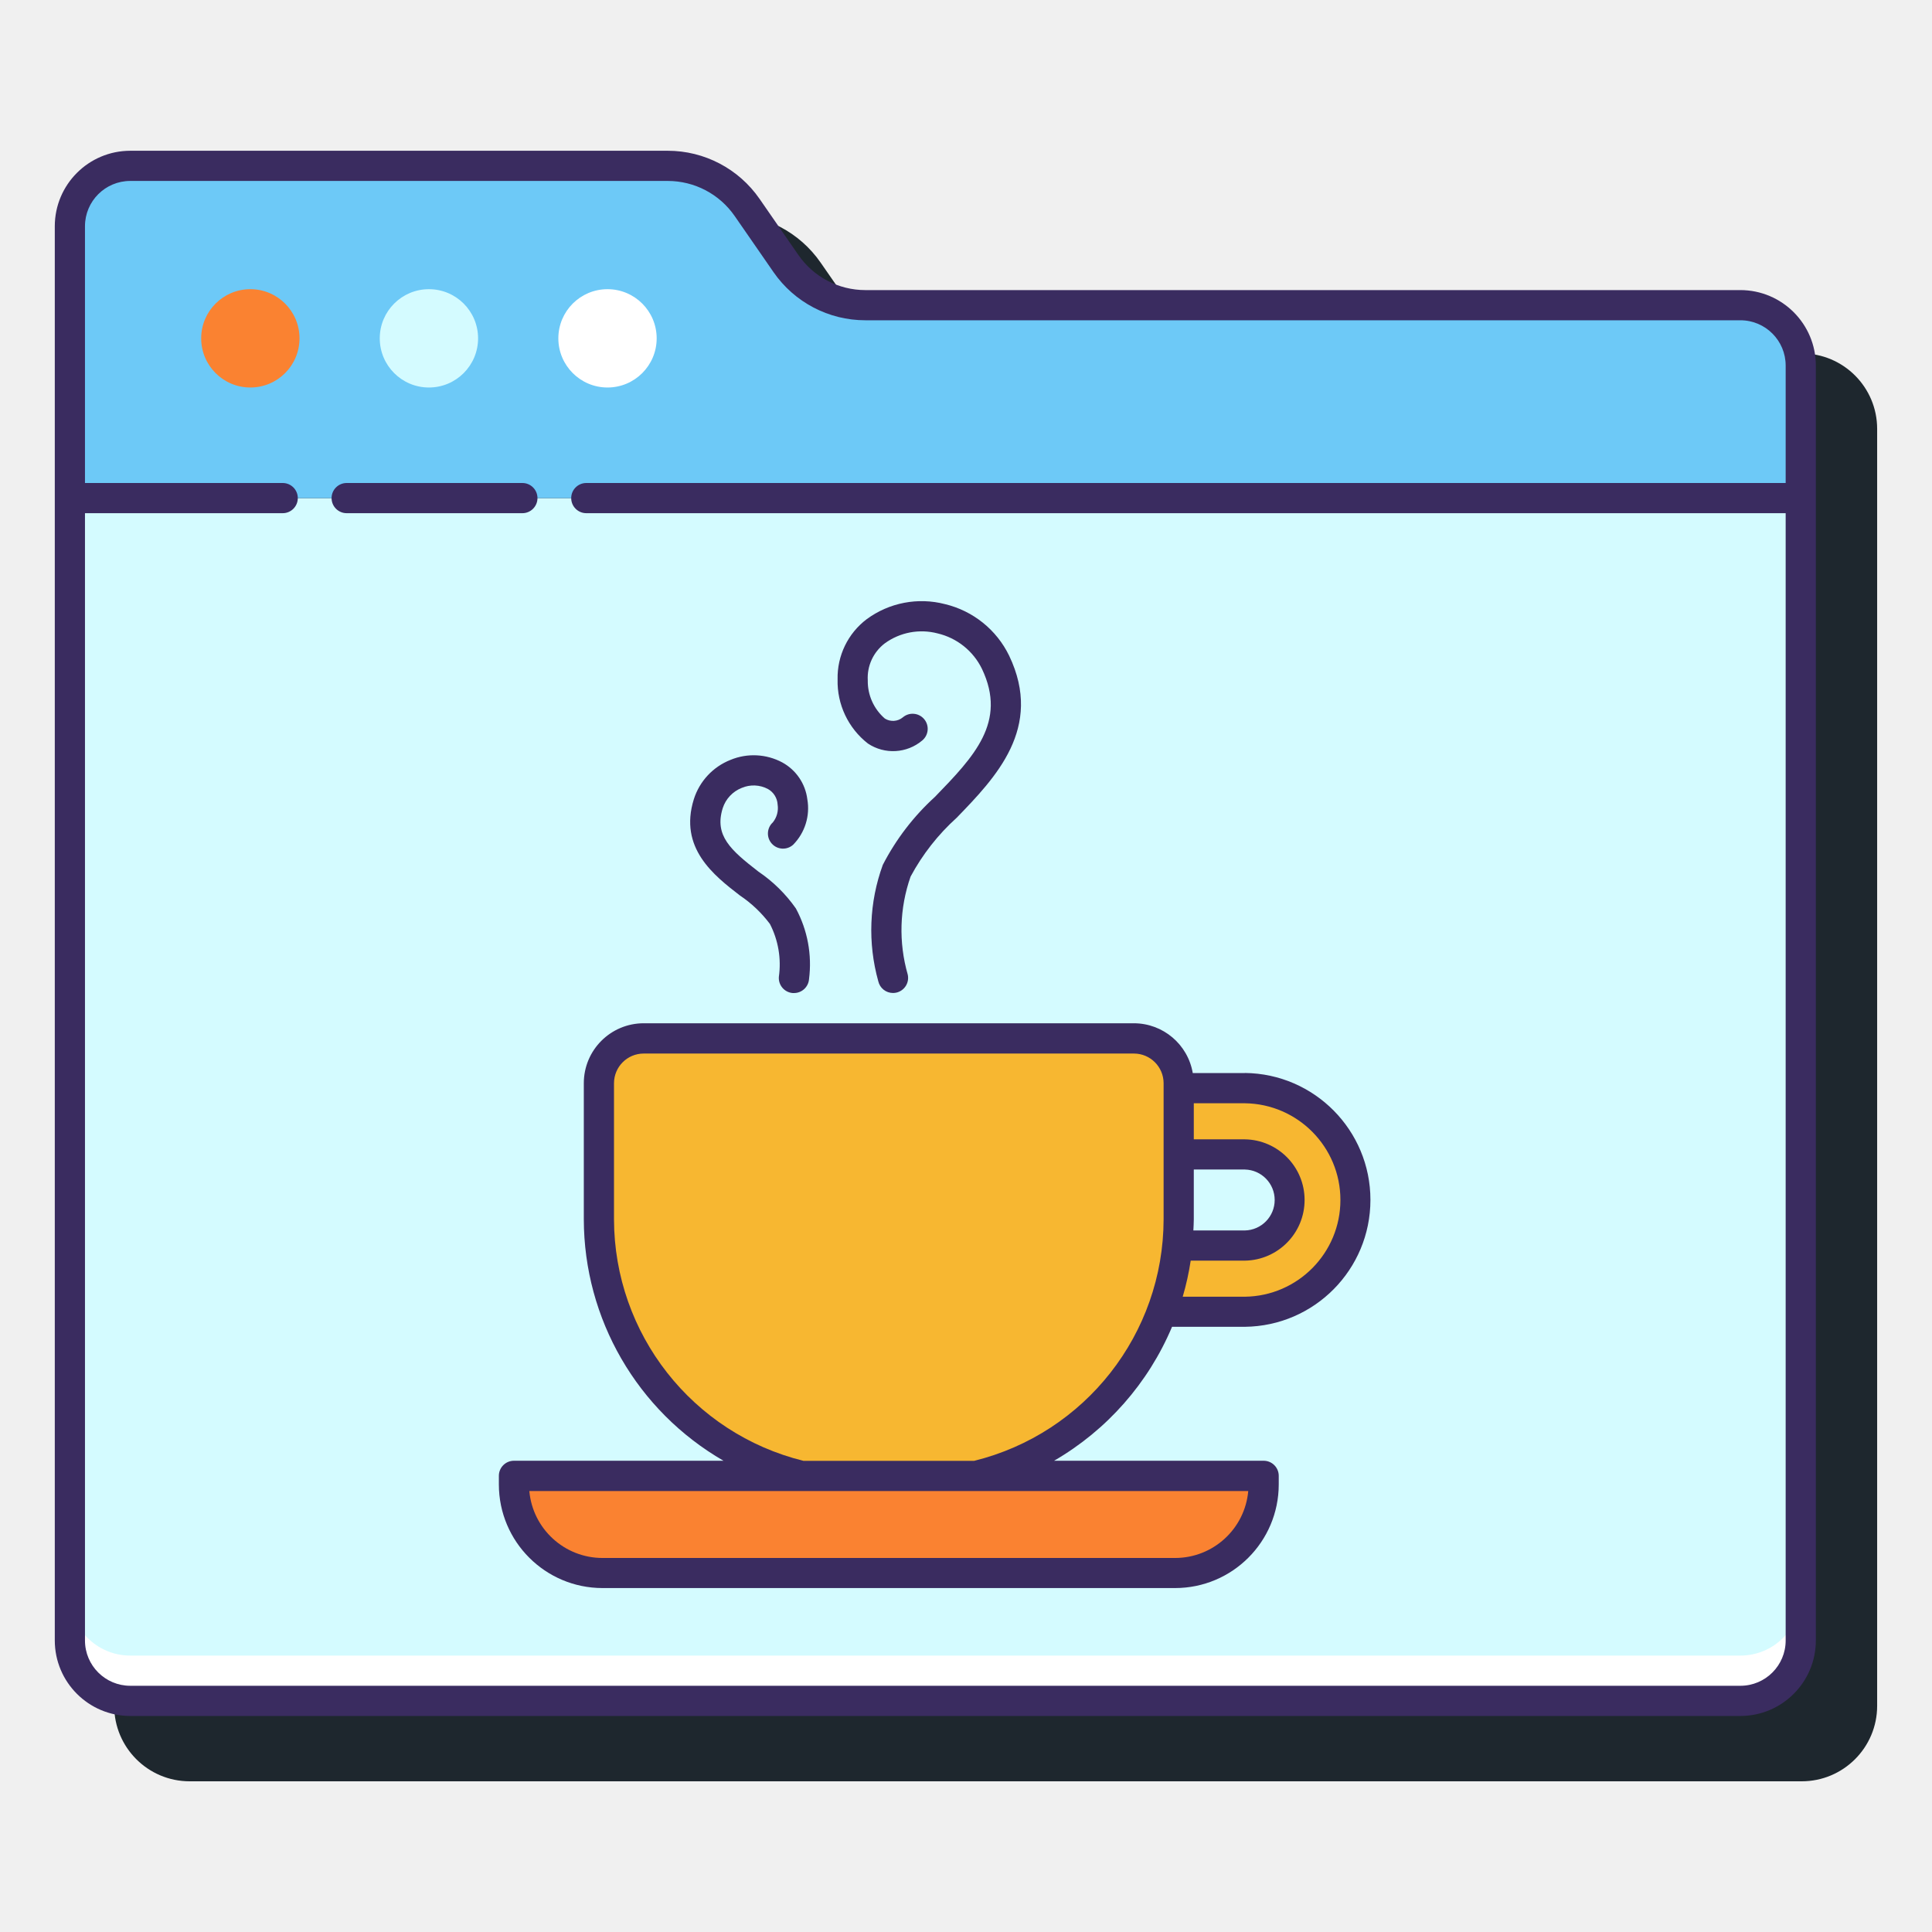
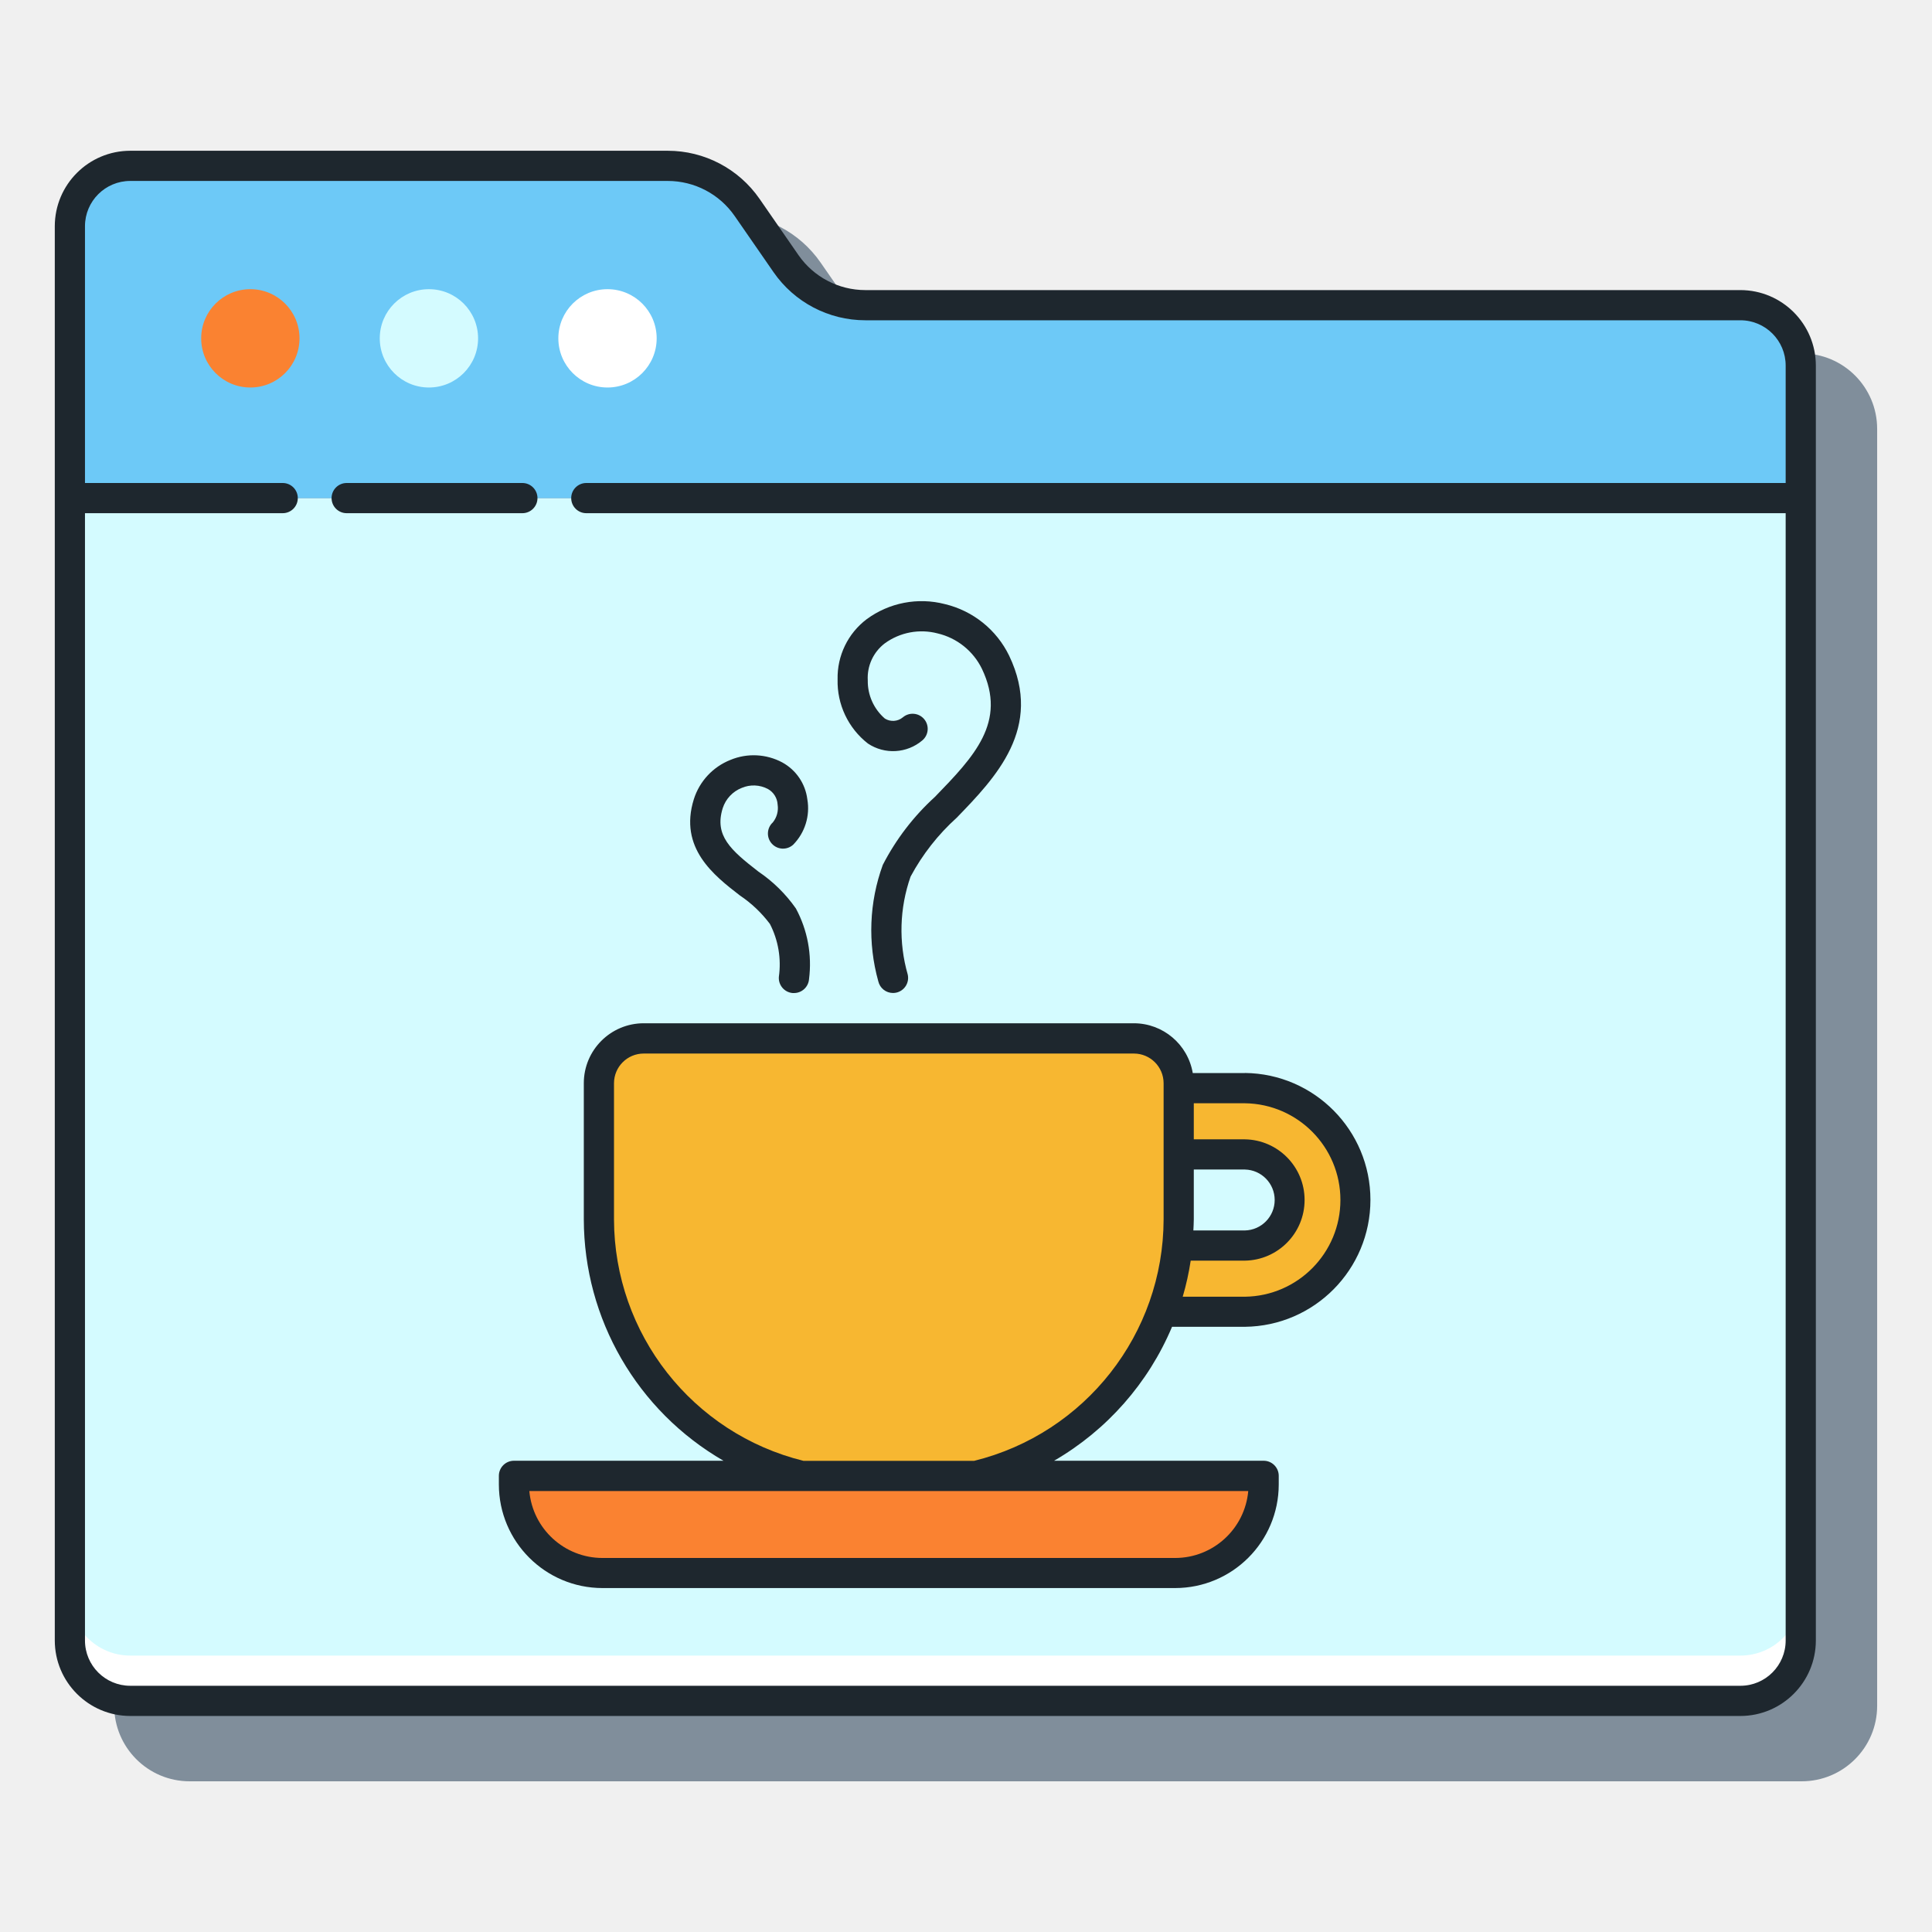
<svg xmlns="http://www.w3.org/2000/svg" height="512" viewBox="0 0 128 128" width="512">
-   <path d="m119.37 23.414h-58.042a5.324 5.324 0 0 1 -4.377-2.292l-2.581-3.722a7.459 7.459 0 0 0 -6.132-3.213h-35.672a5 5 0 0 0 -5 5v93.829a5 5 0 0 0 5 5h106.8a5 5 0 0 0 5-5v-84.6a5 5 0 0 0 -4.996-5.002z" fill="#1E272E" />
+   <path d="m119.37 23.414h-58.042a5.324 5.324 0 0 1 -4.377-2.292l-2.581-3.722a7.459 7.459 0 0 0 -6.132-3.213h-35.672a5 5 0 0 0 -5 5v93.829a5 5 0 0 0 5 5h106.8a5 5 0 0 0 5-5v-84.6a5 5 0 0 0 -4.996-5.002z" fill="#808e9b" />
  <path d="m4.63 33h114.675a0 0 0 0 1 0 0v75.687a4 4 0 0 1 -4 4h-106.675a4 4 0 0 1 -4-4v-75.687a0 0 0 0 1 0 0z" fill="#d4fbff" />
  <path d="m82.476 72.094h-4.384v-.329a2.967 2.967 0 0 0 -2.967-2.965h-32.48a2.967 2.967 0 0 0 -2.967 2.967v9.017a17.493 17.493 0 0 0 13.423 17h11.569a17.534 17.534 0 0 0 12.307-10.873h5.5a7.409 7.409 0 1 0 0-14.817zm0 10.426h-4.476c.057-.572.093-1.15.093-1.738v-4.3h4.384a3.018 3.018 0 1 1 0 6.036z" fill="#f7b731" />
  <path d="m34.051 97.785h49.669a0 0 0 0 1 0 0v.572a5.863 5.863 0 0 1 -5.863 5.863h-37.943a5.863 5.863 0 0 1 -5.863-5.863v-.572a0 0 0 0 1 0 0z" fill="#fa8231" />
  <path d="m115.305 109.687h-106.675a4 4 0 0 1 -4-4v3a4 4 0 0 0 4 4h106.675a4 4 0 0 0 4-4v-3a4 4 0 0 1 -4 4z" fill="#fff" />
  <path d="m52.074 17.466-2.574-3.725a6.391 6.391 0 0 0 -5.254-2.753h-35.616a4 4 0 0 0 -4 4v18.012h114.675v-8.781a4 4 0 0 0 -4-4h-57.977a6.39 6.39 0 0 1 -5.254-2.753z" fill="#6dc9f7" />
-   <g fill="#3a2c60">
+   <g fill="#1E272E">
    <path d="m82.477 71.094h-3.453a3.964 3.964 0 0 0 -3.9-3.3h-32.478a3.971 3.971 0 0 0 -3.967 3.967v9.017a18.5 18.5 0 0 0 9.255 16h-13.883a1 1 0 0 0 -1 1v.572a6.87 6.87 0 0 0 6.863 6.863h37.943a6.87 6.87 0 0 0 6.863-6.863v-.572a1 1 0 0 0 -1-1h-13.884a18.592 18.592 0 0 0 7.815-8.874h4.826a8.409 8.409 0 0 0 0-16.817zm-3.385 6.39h3.385a2.019 2.019 0 0 1 0 4.037h-3.413c.01-.246.028-.49.028-.739zm-1.235 25.736h-37.943a4.871 4.871 0 0 1 -4.845-4.435h47.631a4.869 4.869 0 0 1 -4.843 4.435zm-13.318-6.435h-11.307a16.514 16.514 0 0 1 -12.553-16v-9.02a1.969 1.969 0 0 1 1.967-1.965h32.479a1.969 1.969 0 0 1 1.967 1.967v9.017a16.515 16.515 0 0 1 -12.553 16.001zm17.938-10.874h-4.119a18.058 18.058 0 0 0 .529-2.39h3.59a4.019 4.019 0 0 0 0-8.037h-3.385v-2.39h3.385a6.409 6.409 0 0 1 0 12.817z" />
    <path d="m57.5 49.26a3 3 0 0 0 3.609-.209 1 1 0 0 0 -1.293-1.526 1.018 1.018 0 0 1 -1.192.081 3.27 3.27 0 0 1 -1.132-2.528 2.874 2.874 0 0 1 1.127-2.454 4.152 4.152 0 0 1 3.5-.659 4.383 4.383 0 0 1 2.936 2.346c1.685 3.528-.535 5.822-3.107 8.478a16 16 0 0 0 -3.46 4.511 12.608 12.608 0 0 0 -.3 7.709 1 1 0 0 0 .974.779 1.055 1.055 0 0 0 .222-.024 1 1 0 0 0 .755-1.2 10.686 10.686 0 0 1 .19-6.489 14.446 14.446 0 0 1 3.057-3.9c2.566-2.651 5.76-5.949 3.474-10.731a6.373 6.373 0 0 0 -4.26-3.421 6.145 6.145 0 0 0 -5.18 1 4.861 4.861 0 0 0 -1.927 3.986 5.217 5.217 0 0 0 2.007 4.251z" />
    <path d="m49.017 59.325a8.2 8.2 0 0 1 1.993 1.89 5.862 5.862 0 0 1 .592 3.5 1 1 0 0 0 .917 1.077q.041 0 .081 0a1 1 0 0 0 1-.92 7.782 7.782 0 0 0 -.872-4.687 9.616 9.616 0 0 0 -2.483-2.441c-1.835-1.421-2.93-2.385-2.363-4.2a2.154 2.154 0 0 1 1.261-1.344 2.018 2.018 0 0 1 1.729.07 1.26 1.26 0 0 1 .648 1.037 1.517 1.517 0 0 1 -.317 1.178 1 1 0 0 0 1.348 1.478 3.446 3.446 0 0 0 .937-3.008 3.237 3.237 0 0 0 -1.658-2.441 4.013 4.013 0 0 0 -3.437-.168 4.14 4.14 0 0 0 -2.423 2.6c-1.012 3.236 1.33 5.054 3.047 6.379z" />
    <path d="m115.305 19.219h-57.977a5.391 5.391 0 0 1 -4.428-2.319l-2.578-3.726a7.4 7.4 0 0 0 -6.082-3.186h-35.61a5.006 5.006 0 0 0 -5 5v93.7a5.006 5.006 0 0 0 5 5h106.675a5.006 5.006 0 0 0 5-5v-84.469a5.006 5.006 0 0 0 -5-5zm0 92.468h-106.675a3 3 0 0 1 -3-3v-74.687h13.1a1 1 0 0 0 0-2h-13.1v-17.012a3 3 0 0 1 3-3h35.61a5.393 5.393 0 0 1 4.433 2.322l2.578 3.725a7.394 7.394 0 0 0 6.077 3.184h57.977a3 3 0 0 1 3 3v7.781h-79.461a1 1 0 1 0 0 2h79.461v74.687a3 3 0 0 1 -3 3z" />
    <path d="m35.609 33a1 1 0 0 0 -1-1h-11.641a1 1 0 0 0 0 2h11.641a1 1 0 0 0 1-1z" />
  </g>
  <circle cx="40.249" cy="22.416" fill="#fff" r="3.257" />
  <circle cx="28.417" cy="22.416" fill="#d4fbff" r="3.257" />
  <circle cx="16.586" cy="22.416" fill="#fa8231" r="3.257" />
</svg>
